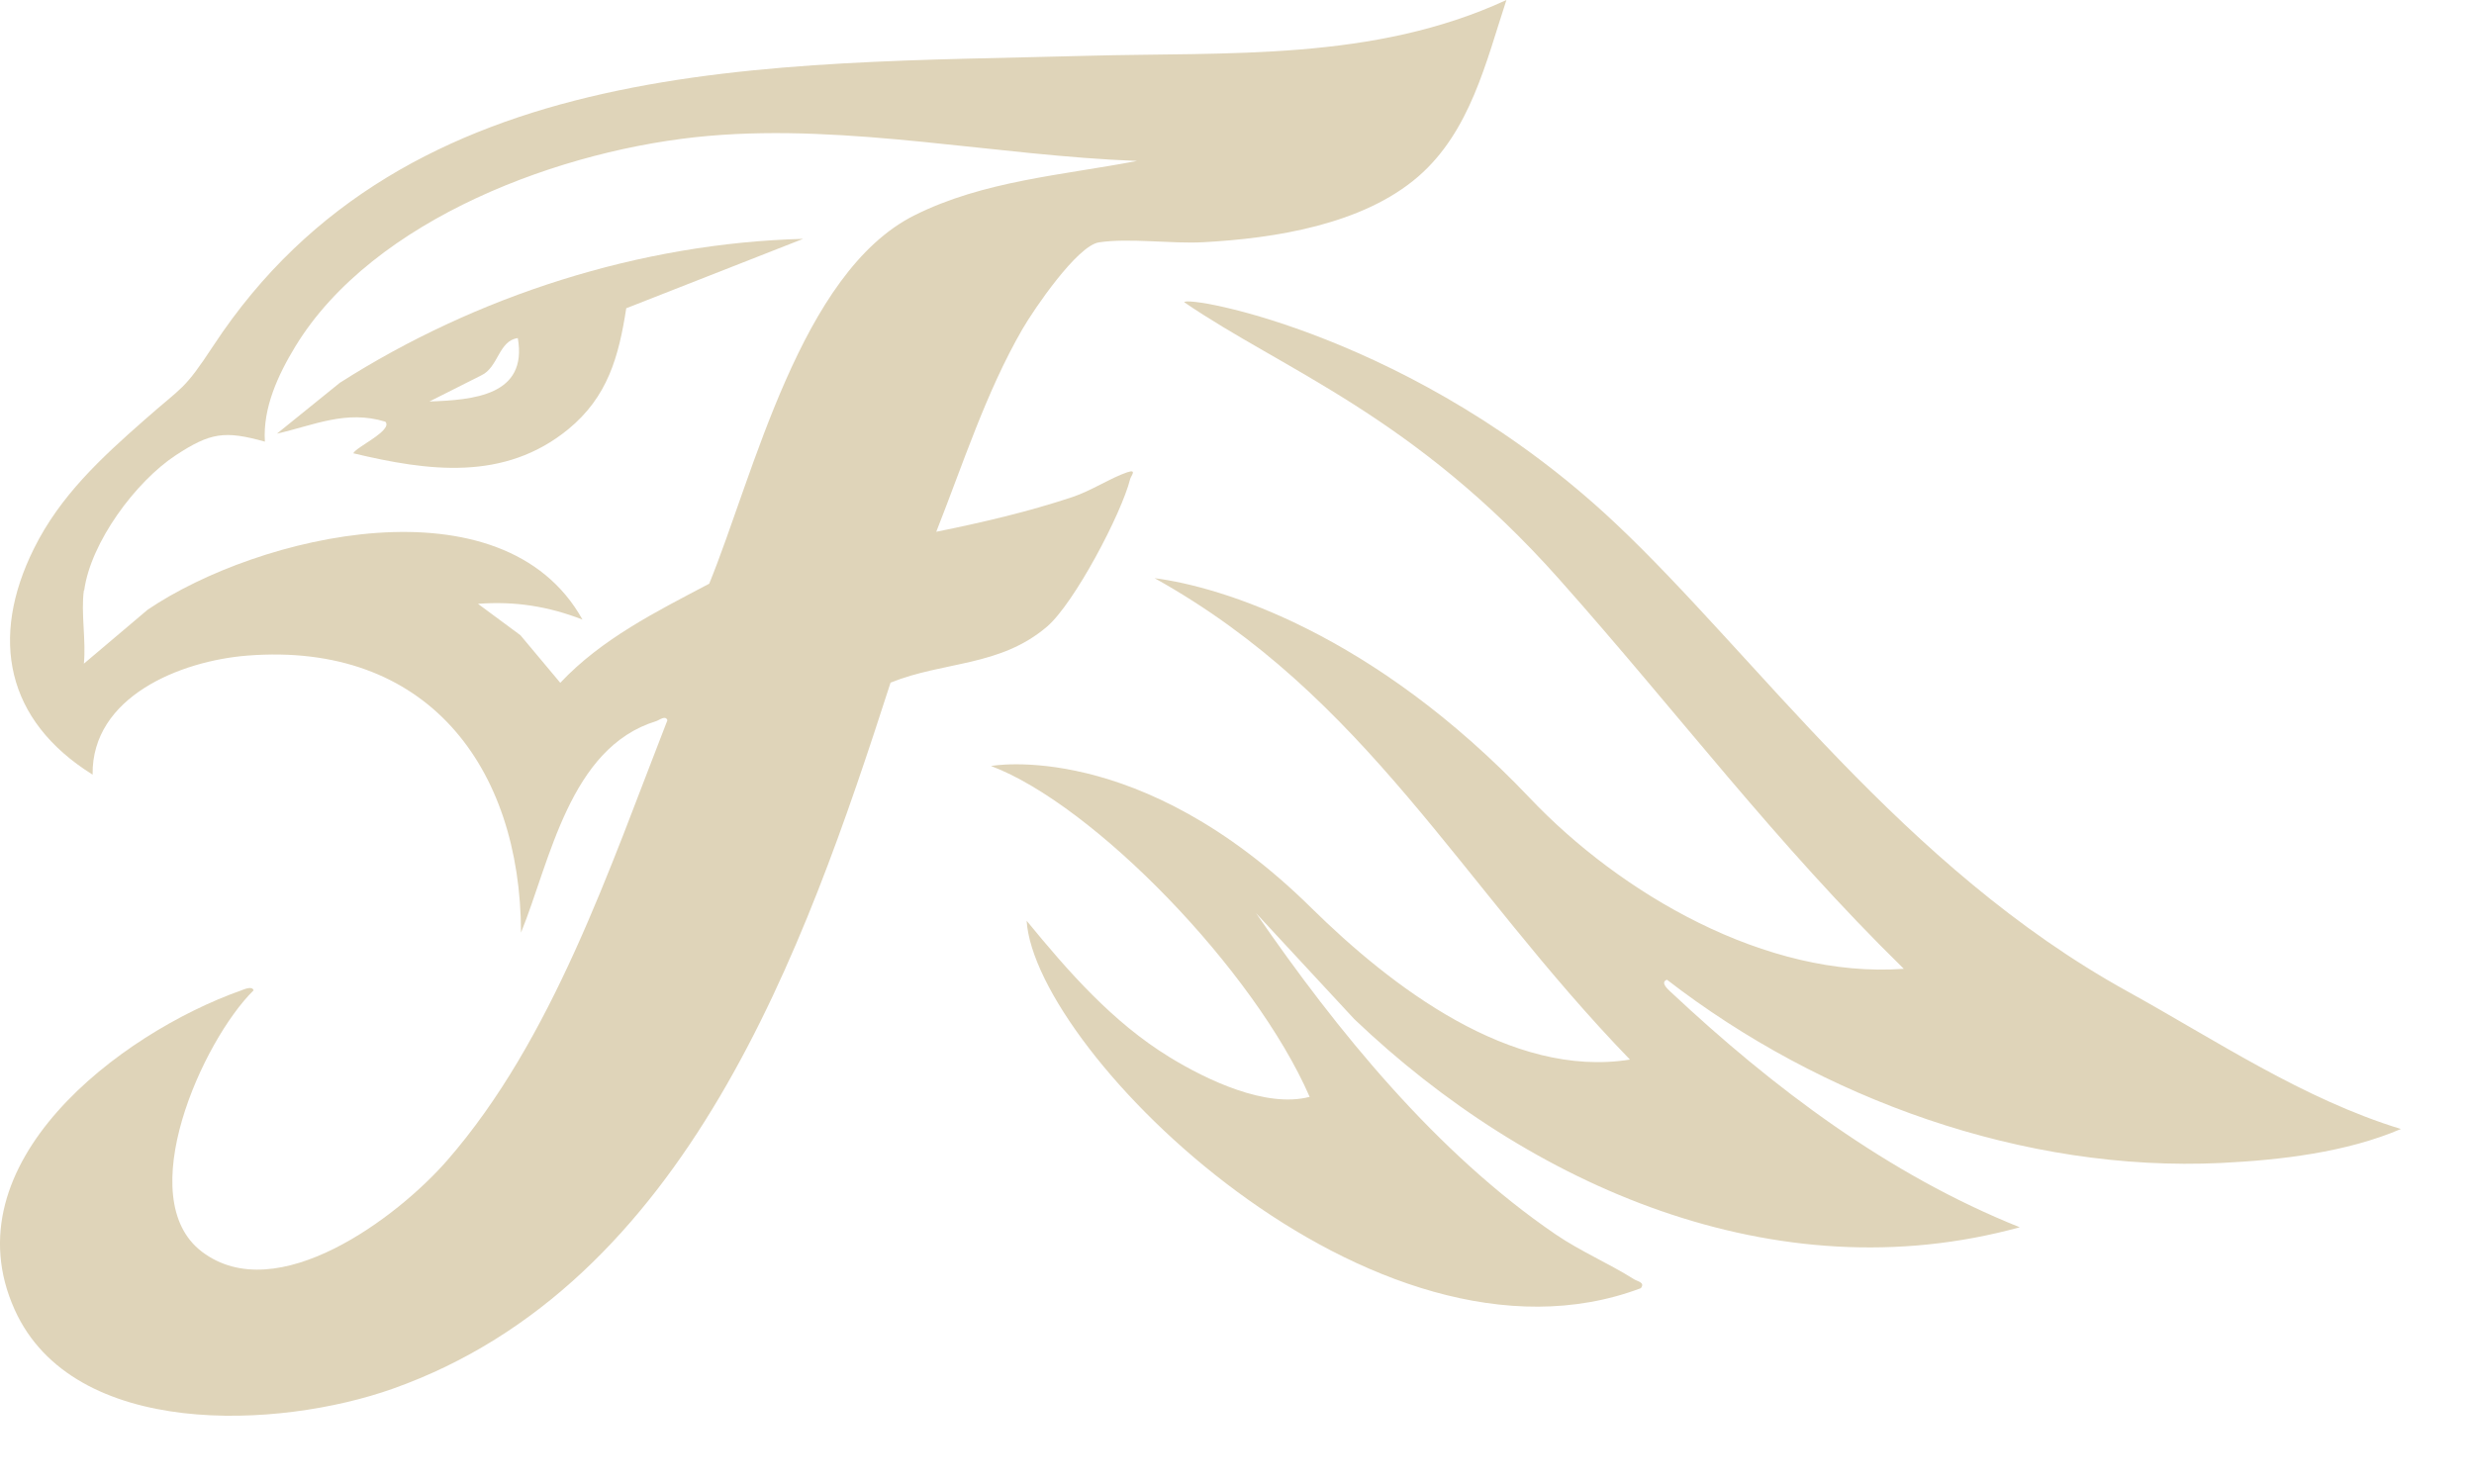
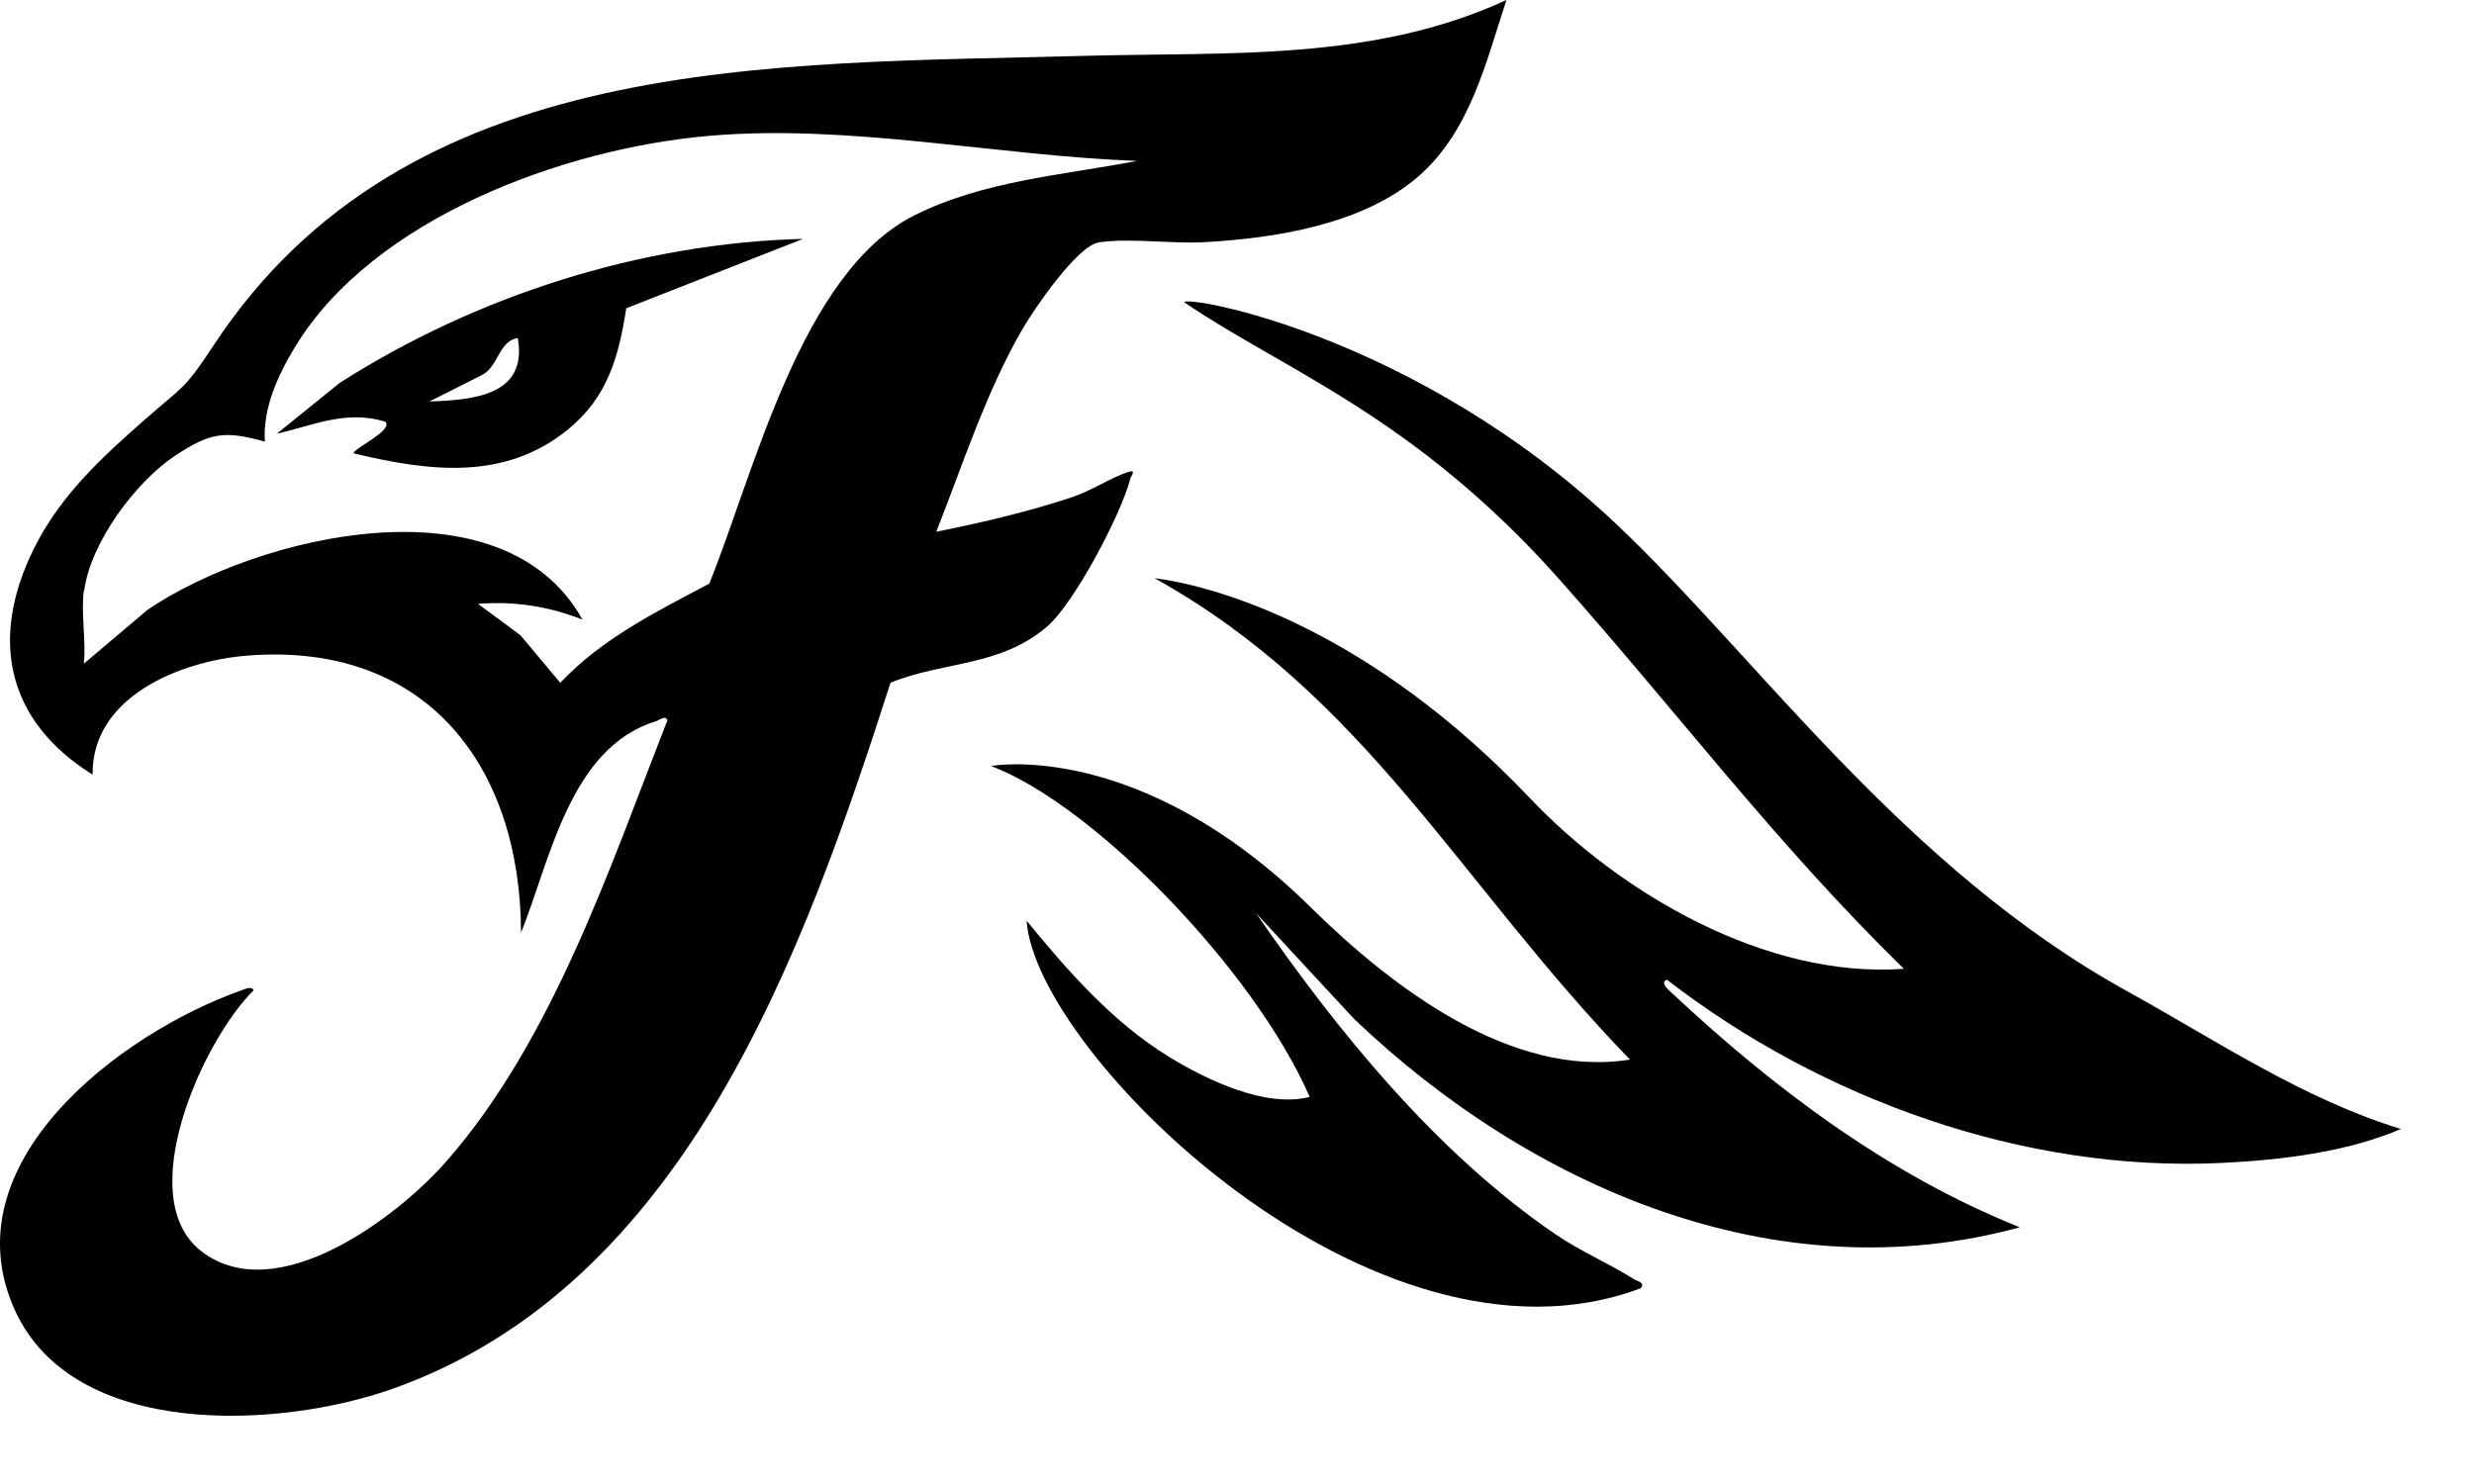
<svg xmlns="http://www.w3.org/2000/svg" width="30" height="18" viewBox="0 0 30 18" fill="none">
-   <path d="M20.217 11.882C20.125 11.914 20.225 11.999 20.262 12.034C21.503 13.197 22.896 14.247 24.492 14.886C21.527 15.7 18.545 14.386 16.422 12.361L15.231 11.076C16.211 12.501 17.42 13.988 18.865 14.973C19.167 15.179 19.515 15.327 19.817 15.518C19.856 15.543 19.952 15.554 19.897 15.625C16.666 16.844 12.553 12.768 12.449 11.168C12.953 11.783 13.492 12.4 14.181 12.822C14.631 13.098 15.353 13.444 15.881 13.304C15.211 11.766 13.262 9.76 12.017 9.291C12.017 9.291 13.814 8.954 15.898 11.009C16.868 11.965 18.322 13.084 19.765 12.852C17.698 10.716 16.574 8.447 14.001 7.013C14.807 7.116 16.652 7.68 18.552 9.681C19.647 10.836 21.416 11.873 23.086 11.751C21.527 10.225 20.356 8.655 18.904 7.022C17.139 5.038 15.563 4.489 14.36 3.666C14.381 3.576 17.168 4.065 19.589 6.347C21.299 7.958 23.075 10.521 25.798 12.025C26.883 12.625 27.926 13.33 29.114 13.694C28.454 13.977 27.656 14.071 26.933 14.106C24.54 14.221 22.081 13.328 20.212 11.882H20.217Z" fill="#DFD4B9" />
-   <path d="M11.354 6.45C11.908 6.338 12.466 6.208 13.001 6.03C13.233 5.953 13.473 5.794 13.67 5.728C13.792 5.687 13.714 5.773 13.705 5.809C13.599 6.231 13.027 7.317 12.697 7.6C12.125 8.089 11.449 8.018 10.799 8.28C9.752 11.526 8.33 15.578 4.764 16.844C3.388 17.333 0.889 17.463 0.178 15.886C-0.622 14.112 1.447 12.537 2.927 12.012C2.969 11.997 3.058 11.957 3.075 12.012C2.456 12.623 1.593 14.534 2.449 15.183C3.358 15.871 4.823 14.763 5.42 14.078C6.702 12.61 7.396 10.519 8.093 8.736C8.07 8.672 7.996 8.734 7.957 8.747C6.907 9.068 6.672 10.439 6.318 11.312C6.313 9.3 5.175 7.78 2.999 7.952C2.188 8.016 1.11 8.451 1.123 9.396C0.072 8.74 -0.128 7.742 0.411 6.655C0.728 6.015 1.223 5.558 1.752 5.093C2.232 4.669 2.223 4.746 2.59 4.189C4.933 0.626 9.33 0.782 13.171 0.677C14.9 0.63 16.652 0.746 18.267 6.10352e-05C18.019 0.754 17.828 1.594 17.198 2.141C16.526 2.723 15.463 2.891 14.592 2.938C14.203 2.959 13.69 2.884 13.325 2.94C13.062 2.981 12.538 3.75 12.397 3.994C11.958 4.753 11.675 5.635 11.354 6.448V6.45ZM1.017 7.161C0.98 7.433 1.045 7.77 1.017 8.05L1.791 7.395C3.134 6.486 6.098 5.781 7.063 7.515C6.648 7.354 6.244 7.29 5.796 7.324L6.311 7.705L6.794 8.282C7.296 7.748 7.959 7.418 8.6 7.08C9.139 5.76 9.708 3.304 11.088 2.612C11.927 2.192 12.879 2.126 13.788 1.952C12.075 1.888 10.299 1.5 8.596 1.648C6.837 1.8 4.525 2.648 3.579 4.206C3.371 4.549 3.186 4.948 3.212 5.357C2.723 5.22 2.551 5.248 2.134 5.52C1.645 5.841 1.1 6.578 1.021 7.161H1.017Z" fill="#DFD4B9" />
-   <path d="M9.739 2.897L7.594 3.739C7.503 4.326 7.37 4.813 6.89 5.207C6.114 5.841 5.192 5.715 4.284 5.498C4.316 5.423 4.768 5.22 4.673 5.115C4.199 4.969 3.806 5.158 3.358 5.26L4.121 4.643C5.773 3.589 7.766 2.948 9.741 2.897H9.739ZM6.279 4.101C6.046 4.131 6.044 4.457 5.836 4.553L5.207 4.87C5.74 4.851 6.401 4.798 6.279 4.101Z" fill="#DFD4B9" />
+   <path d="M20.217 11.882C20.125 11.914 20.225 11.999 20.262 12.034C21.503 13.197 22.896 14.247 24.492 14.886C21.527 15.7 18.545 14.386 16.422 12.361L15.231 11.076C16.211 12.501 17.42 13.988 18.865 14.973C19.167 15.179 19.515 15.327 19.817 15.518C19.856 15.543 19.952 15.554 19.897 15.625C16.666 16.844 12.553 12.768 12.449 11.168C12.953 11.783 13.492 12.4 14.181 12.822C14.631 13.098 15.353 13.444 15.881 13.304C15.211 11.766 13.262 9.76 12.017 9.291C12.017 9.291 13.814 8.954 15.898 11.009C16.868 11.965 18.322 13.084 19.765 12.852C17.698 10.716 16.574 8.447 14.001 7.013C14.807 7.116 16.652 7.68 18.552 9.681C19.647 10.836 21.416 11.873 23.086 11.751C21.527 10.225 20.356 8.655 18.904 7.022C17.139 5.038 15.563 4.489 14.36 3.666C14.381 3.576 17.168 4.065 19.589 6.347C21.299 7.958 23.075 10.521 25.798 12.025C26.883 12.625 27.926 13.33 29.114 13.694C28.454 13.977 27.656 14.071 26.933 14.106C24.54 14.221 22.081 13.328 20.212 11.882H20.217Z" fill="currentColor" />
+   <path d="M11.354 6.45C11.908 6.338 12.466 6.208 13.001 6.03C13.233 5.953 13.473 5.794 13.67 5.728C13.792 5.687 13.714 5.773 13.705 5.809C13.599 6.231 13.027 7.317 12.697 7.6C12.125 8.089 11.449 8.018 10.799 8.28C9.752 11.526 8.33 15.578 4.764 16.844C3.388 17.333 0.889 17.463 0.178 15.886C-0.622 14.112 1.447 12.537 2.927 12.012C2.969 11.997 3.058 11.957 3.075 12.012C2.456 12.623 1.593 14.534 2.449 15.183C3.358 15.871 4.823 14.763 5.42 14.078C6.702 12.61 7.396 10.519 8.093 8.736C8.07 8.672 7.996 8.734 7.957 8.747C6.907 9.068 6.672 10.439 6.318 11.312C6.313 9.3 5.175 7.78 2.999 7.952C2.188 8.016 1.11 8.451 1.123 9.396C0.072 8.74 -0.128 7.742 0.411 6.655C0.728 6.015 1.223 5.558 1.752 5.093C2.232 4.669 2.223 4.746 2.59 4.189C4.933 0.626 9.33 0.782 13.171 0.677C14.9 0.63 16.652 0.746 18.267 6.10352e-05C18.019 0.754 17.828 1.594 17.198 2.141C16.526 2.723 15.463 2.891 14.592 2.938C14.203 2.959 13.69 2.884 13.325 2.94C13.062 2.981 12.538 3.75 12.397 3.994C11.958 4.753 11.675 5.635 11.354 6.448V6.45ZM1.017 7.161C0.98 7.433 1.045 7.77 1.017 8.05L1.791 7.395C3.134 6.486 6.098 5.781 7.063 7.515C6.648 7.354 6.244 7.29 5.796 7.324L6.311 7.705L6.794 8.282C7.296 7.748 7.959 7.418 8.6 7.08C9.139 5.76 9.708 3.304 11.088 2.612C11.927 2.192 12.879 2.126 13.788 1.952C12.075 1.888 10.299 1.5 8.596 1.648C6.837 1.8 4.525 2.648 3.579 4.206C3.371 4.549 3.186 4.948 3.212 5.357C2.723 5.22 2.551 5.248 2.134 5.52C1.645 5.841 1.1 6.578 1.021 7.161H1.017Z" fill="currentColor" />
+   <path d="M9.739 2.897L7.594 3.739C7.503 4.326 7.37 4.813 6.89 5.207C6.114 5.841 5.192 5.715 4.284 5.498C4.316 5.423 4.768 5.22 4.673 5.115C4.199 4.969 3.806 5.158 3.358 5.26L4.121 4.643C5.773 3.589 7.766 2.948 9.741 2.897H9.739ZM6.279 4.101C6.046 4.131 6.044 4.457 5.836 4.553L5.207 4.87C5.74 4.851 6.401 4.798 6.279 4.101Z" fill="currentColor" />
</svg>
